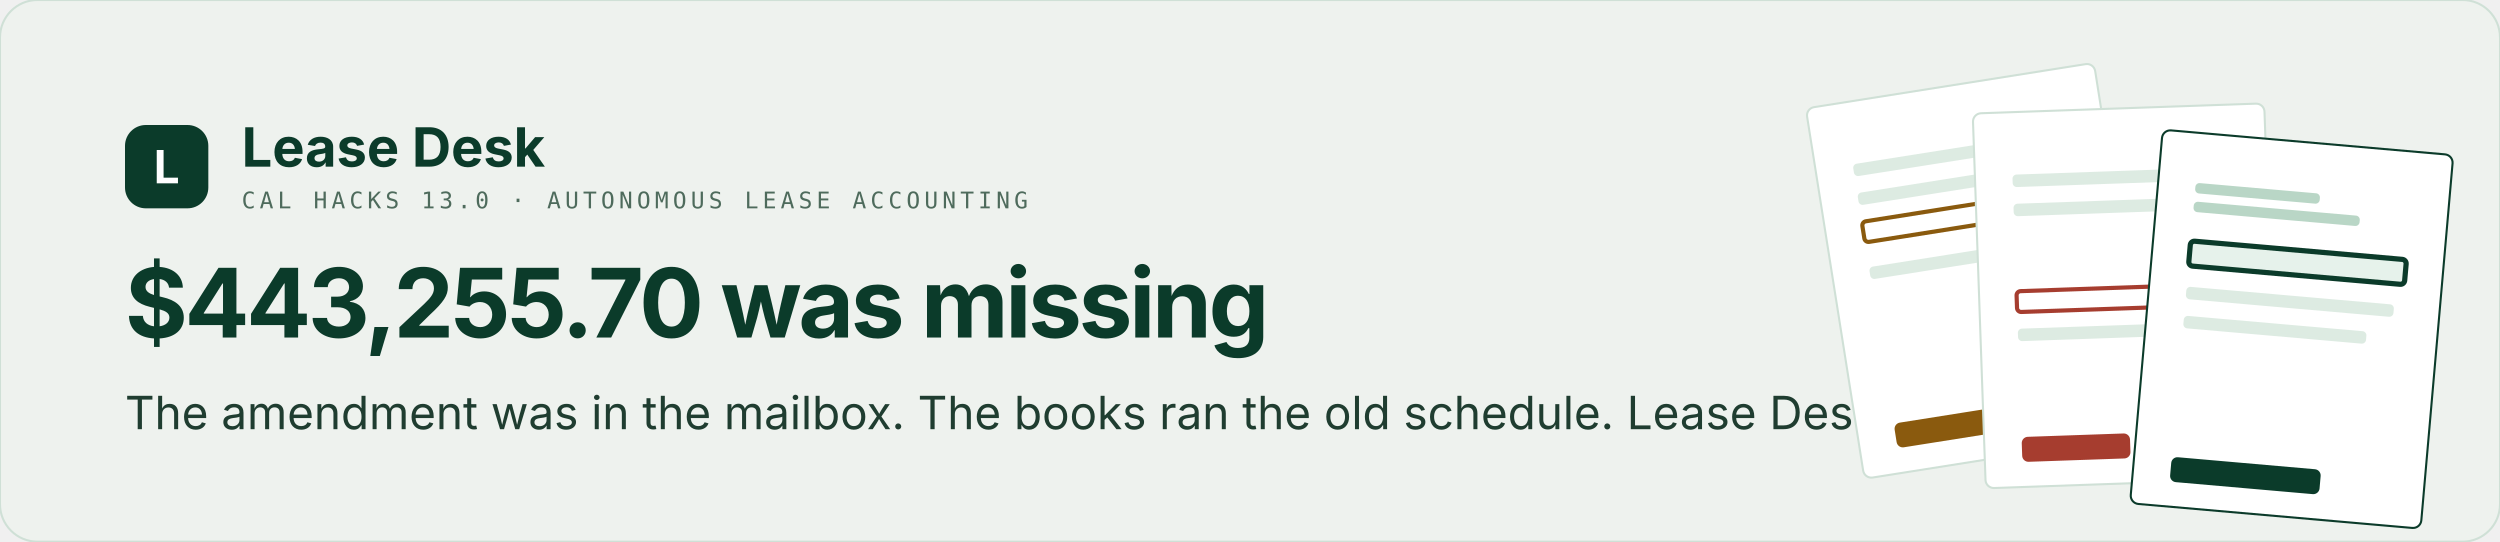
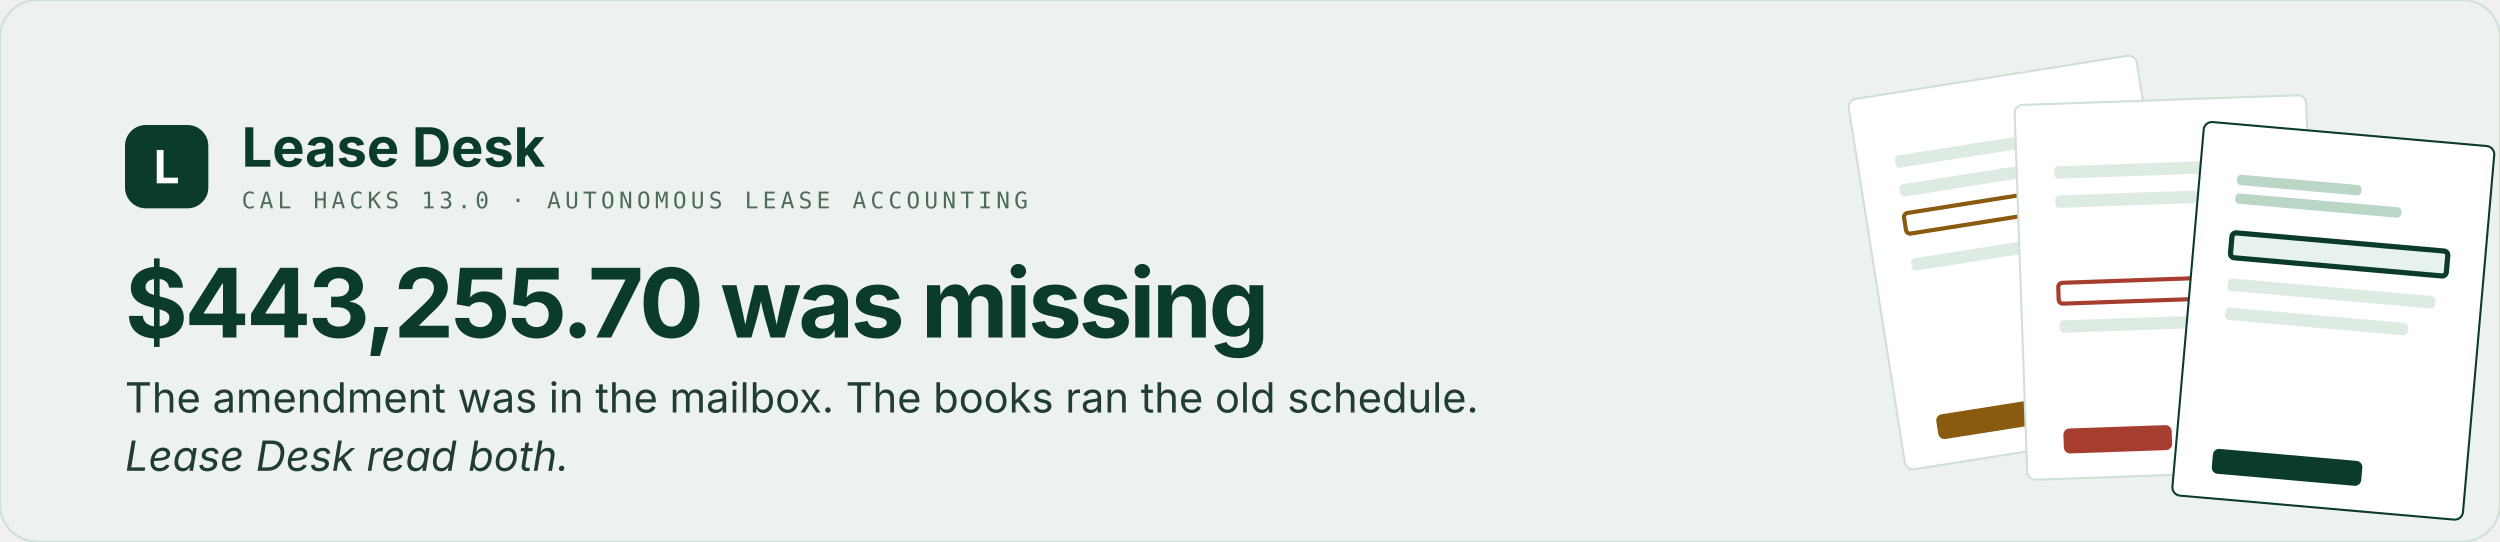
<svg xmlns="http://www.w3.org/2000/svg" width="1200" height="260" viewBox="0 0 1200 260" role="img" aria-label="Lease Desk: reads every lease, checks every landlord bill, holds only what is wrong, and waits for a person.">
  <rect width="1200" height="260" rx="18" fill="#EEF2EE" />
  <rect x="0" y="0" width="1200" height="260" rx="18" fill="none" stroke="#CFE0D6" />
  <g transform="translate(60 60)">
    <rect width="40" height="40" rx="10" fill="#0B3B2A" />
    <text x="20" y="28" text-anchor="middle" font-family="Inter, Helvetica, Arial, sans-serif" font-size="22" font-weight="700" fill="#FFFFFF">L</text>
    <text x="56" y="20" font-family="Inter, Helvetica, Arial, sans-serif" font-size="26" font-weight="700" fill="#0B3B2A">Lease Desk</text>
    <text x="56" y="40" font-family="JetBrains Mono, SFMono-Regular, Menlo, monospace" font-size="11" letter-spacing="2" fill="#4E6B5C">CAL HACKS 13.0 · AUTONOMOUS LEASE ACCOUNTING</text>
  </g>
  <text x="60" y="162" font-family="Inter, Helvetica, Arial, sans-serif" font-size="46" font-weight="700" letter-spacing="-1.5" fill="#0B3B2A">$443,255.70 was missing</text>
-   <text x="60" y="206" font-family="Inter, Helvetica, Arial, sans-serif" font-size="22" fill="#1F3D30">The amendment was in the mailbox. The books ran the old schedule. Lease Desk read both.</text>
-   <g transform="translate(880 40)">
+   <text x="60" y="198" font-family="Inter, Helvetica, Arial, sans-serif" font-size="20" fill="#1F3D30">The amendment was in the mailbox. The books ran the old schedule.</text>
+   <text x="60" y="226" font-family="Inter, Helvetica, Arial, sans-serif" font-size="20" font-style="italic" fill="#1F3D30">Lease Desk read both.</text>
+   <g transform="translate(900 36)">
    <g transform="rotate(-9 70 90)">
      <rect x="0" y="0" width="140" height="180" rx="4" fill="#FFFFFF" stroke="#CFE0D6" />
      <rect x="18" y="30" width="104" height="6" rx="2" fill="#DDEBE2" />
      <rect x="18" y="44" width="104" height="6" rx="2" fill="#DDEBE2" />
      <rect x="18" y="58" width="104" height="10" rx="2" fill="none" stroke="#8A5A0E" stroke-width="2" />
      <rect x="18" y="80" width="80" height="6" rx="2" fill="#DDEBE2" />
      <rect x="18" y="156" width="52" height="12" rx="3" fill="#8A5A0E" />
    </g>
    <g transform="translate(70 12) rotate(-2 70 90)">
      <rect x="0" y="0" width="140" height="180" rx="4" fill="#FFFFFF" stroke="#CFE0D6" />
      <rect x="18" y="30" width="104" height="6" rx="2" fill="#DDEBE2" />
      <rect x="18" y="44" width="104" height="6" rx="2" fill="#DDEBE2" />
      <rect x="18" y="86" width="104" height="10" rx="2" fill="none" stroke="#A63D2F" stroke-width="2" />
      <rect x="18" y="104" width="90" height="6" rx="2" fill="#DDEBE2" />
      <rect x="18" y="156" width="52" height="12" rx="3" fill="#A63D2F" />
    </g>
    <g transform="translate(150 28) rotate(5 70 90)">
      <rect x="0" y="0" width="140" height="180" rx="4" fill="#FFFFFF" stroke="#0B3B2A" />
      <rect x="18" y="24" width="60" height="5" rx="2" fill="#B9D6C6" />
      <rect x="18" y="33" width="80" height="5" rx="2" fill="#B9D6C6" />
      <rect x="18" y="52" width="104" height="12" rx="2" fill="#E6F2EB" stroke="#0B3B2A" stroke-width="2.5" />
      <rect x="18" y="74" width="100" height="6" rx="2" fill="#DDEBE2" />
      <rect x="18" y="88" width="88" height="6" rx="2" fill="#DDEBE2" />
      <rect x="18" y="156" width="72" height="12" rx="3" fill="#0B3B2A" />
    </g>
  </g>
</svg>
